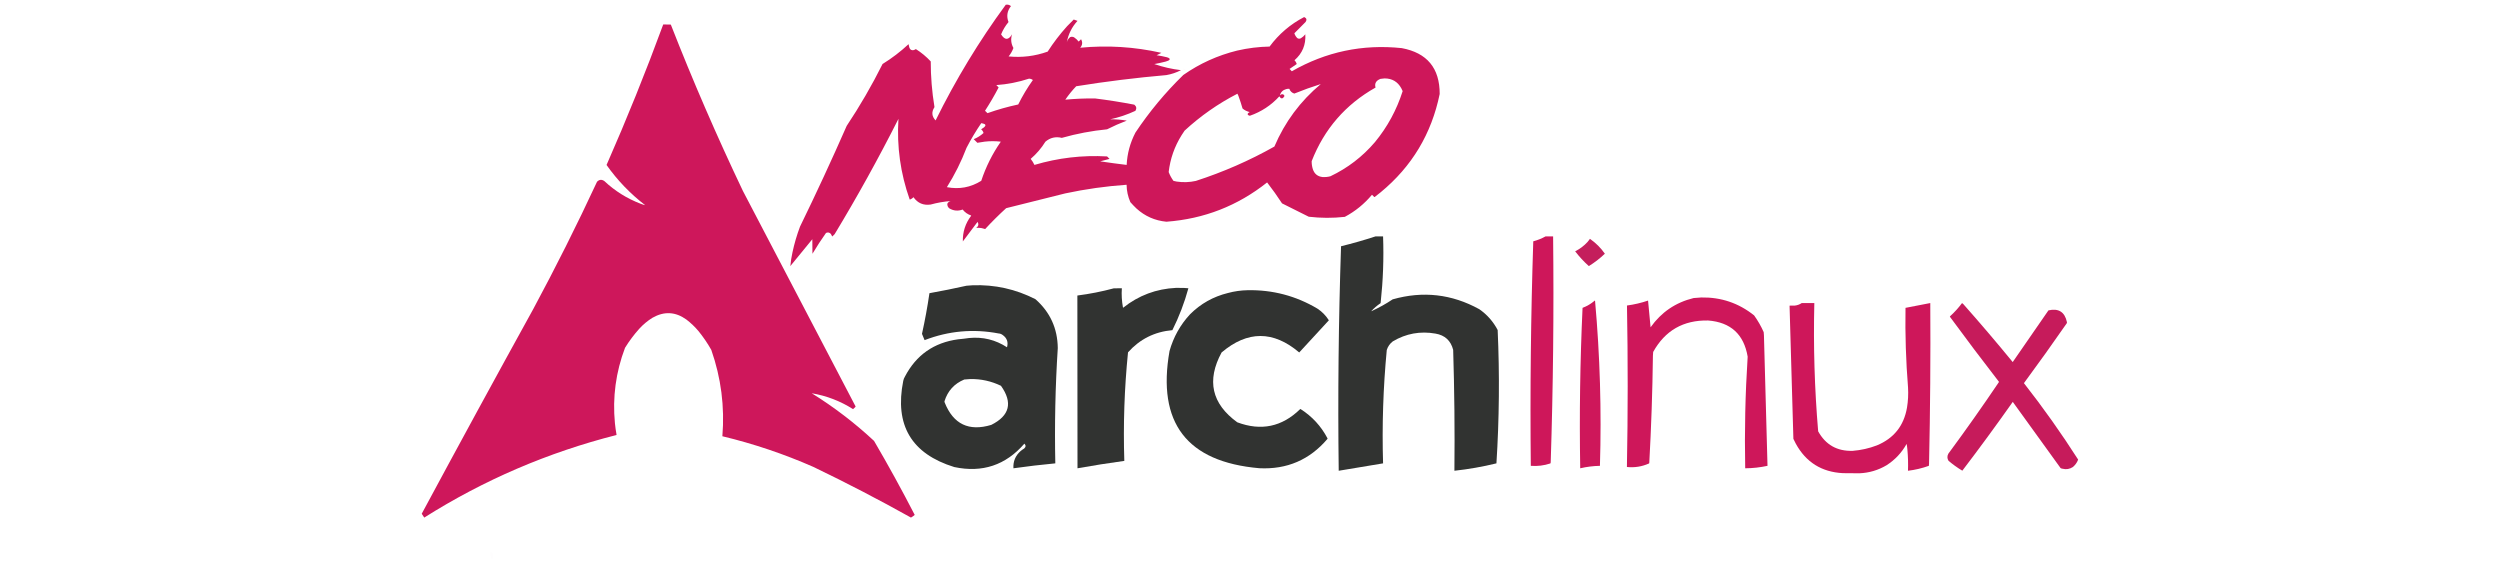
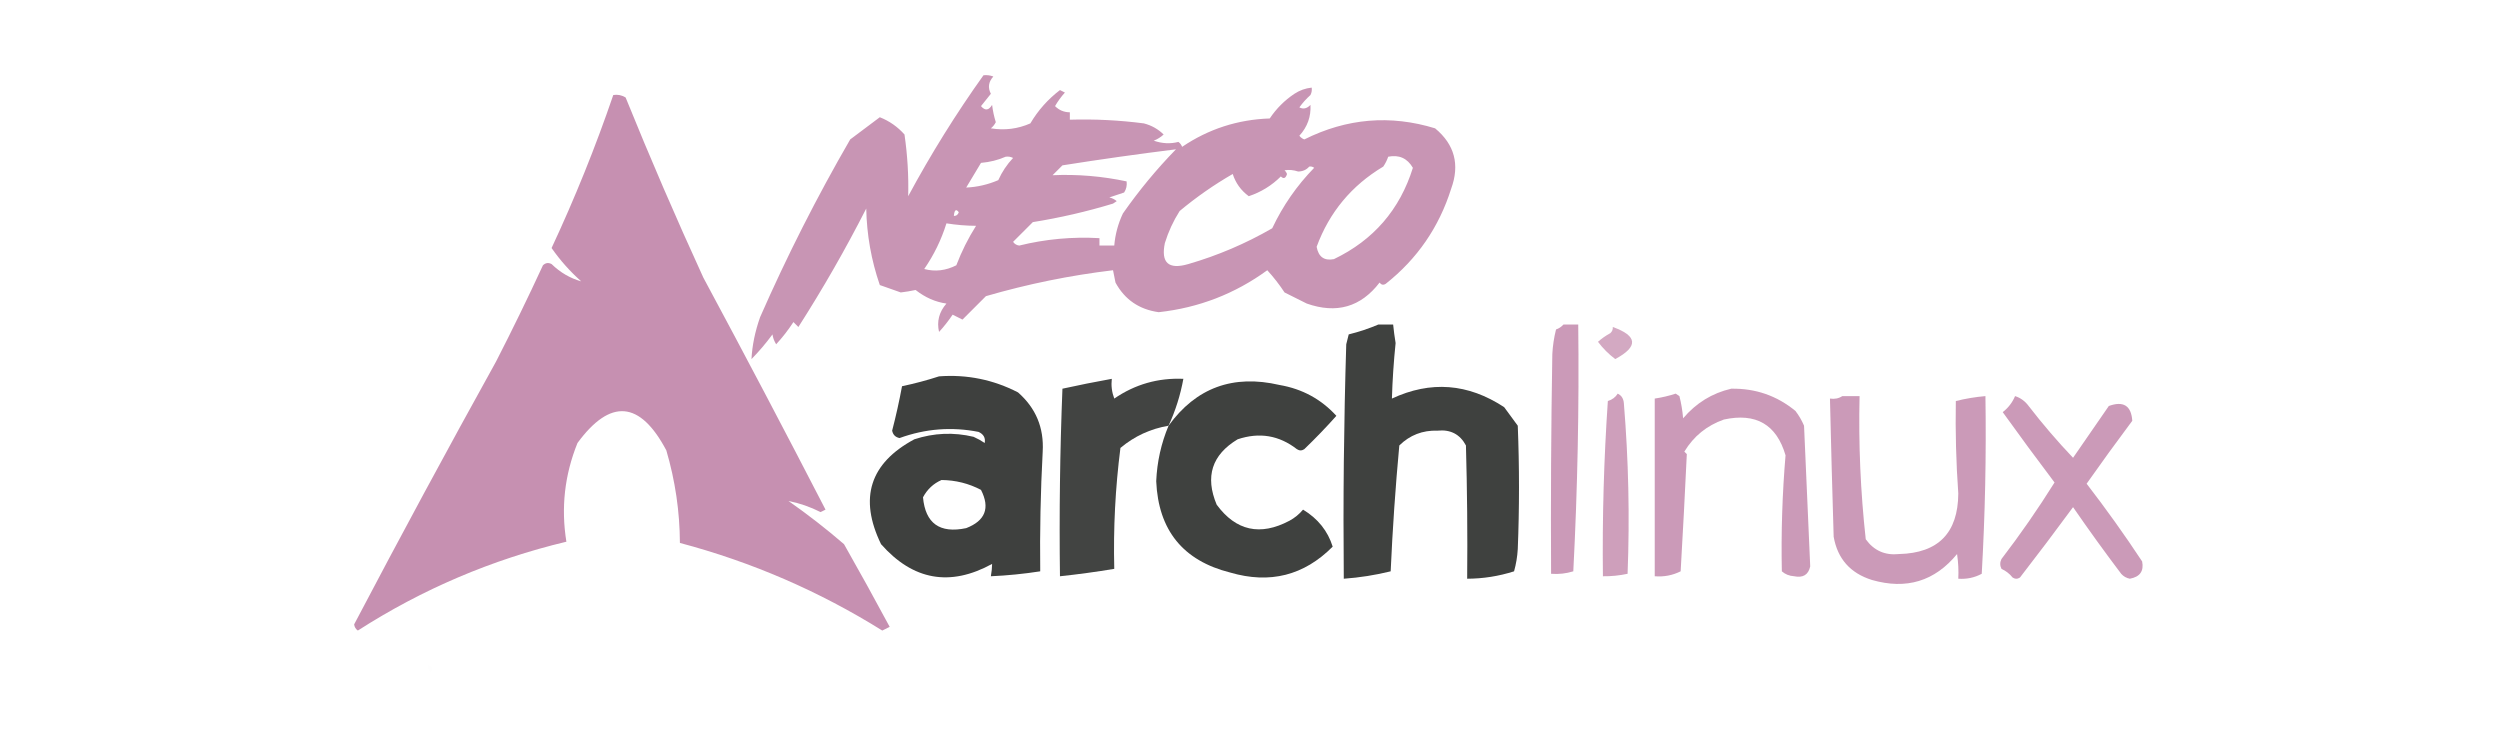
- <svg xmlns="http://www.w3.org/2000/svg" version="1.1" width="19275px" height="4350px" style="shape-rendering:geometricPrecision; text-rendering:geometricPrecision; image-rendering:optimizeQuality; fill-rule:evenodd; clip-rule:evenodd">
+ <svg xmlns="http://www.w3.org/2000/svg" version="1.1" width="1013px" height="304px" style="shape-rendering:geometricPrecision; text-rendering:geometricPrecision; image-rendering:optimizeQuality; fill-rule:evenodd; clip-rule:evenodd">
  <g>
-     <path style="opacity:1" fill="#ce175a" d="M 7754.5,36.5 C 7769.61,33.776 7782.94,37.276 7794.5,47C 7764.98,84.461 7758.64,125.461 7775.5,170C 7751.65,198.572 7732.65,230.239 7718.5,265C 7747.13,311.081 7775.3,310.914 7803,264.5C 7791.49,301.11 7794.99,336.277 7813.5,370C 7804.76,393.815 7792.43,415.482 7776.5,435C 7879.51,445.249 7979.84,432.916 8077.5,398C 8121.97,328.849 8171.8,263.682 8227,202.5C 8243.65,184.681 8260.82,167.348 8278.5,150.5C 8288.31,153.715 8297.98,157.215 8307.5,161C 8264.2,208.102 8236.7,263.269 8225,326.5C 8229.25,309.787 8238.08,296.287 8251.5,286C 8261.8,282.212 8271.8,282.879 8281.5,288C 8294.93,296.925 8306.59,307.759 8316.5,320.5C 8322.82,314.682 8328.99,308.682 8335,302.5C 8348.04,325.836 8345.87,347.669 8328.5,368C 8538.57,347.749 8746.57,360.749 8952.5,407C 8952.83,407.333 8953.17,407.667 8953.5,408C 8941.5,414 8929.5,420 8917.5,426C 8944.31,429.628 8970.81,434.795 8997,441.5C 9005.05,443.286 9012.05,446.952 9018,452.5C 9018.67,454.833 9018.67,457.167 9018,459.5C 9014.79,463.187 9010.96,466.021 9006.5,468C 8999.91,470.531 8993.24,472.864 8986.5,475C 8957.65,482.369 8928.65,488.702 8899.5,494C 8966.53,516.939 9035.2,532.606 9105.5,541C 9069.81,559.454 9032.14,572.12 8992.5,579C 8759.78,599.215 8528.11,627.882 8297.5,665C 8266.32,697.605 8238.32,732.105 8213.5,768.5C 8289.64,761.341 8365.98,758.174 8442.5,759C 8544.05,771.647 8645.05,787.647 8745.5,807C 8762.14,820.348 8764.98,836.181 8754,854.5C 8691.65,883.504 8626.82,905.338 8559.5,920C 8602.49,919.36 8645.15,922.693 8687.5,930C 8635.69,949.568 8585.02,971.902 8535.5,997C 8417.19,1008.6 8300.85,1030.6 8186.5,1063C 8139.22,1051.32 8097.06,1061.15 8060,1092.5C 8029.16,1142.36 7991.33,1186.53 7946.5,1225C 7958.07,1239.31 7967.74,1254.81 7975.5,1271.5C 8158.35,1217.14 8345.02,1195.31 8535.5,1206C 8541.83,1212.33 8548.17,1218.67 8554.5,1225C 8530.36,1231.03 8506.36,1237.37 8482.5,1244C 8550.38,1254.15 8618.38,1263.32 8686.5,1271.5C 8690.98,1183.58 8713.48,1100.58 8754,1022.5C 8861.02,861.733 8984.18,713.567 9123.5,578C 9249.77,489.718 9388.1,427.051 9538.5,390C 9620.74,370.97 9704.08,360.636 9788.5,359C 9859.98,262.497 9948.81,186.664 10055,131.5C 10073.9,139.799 10077.5,152.466 10066,169.5C 10037,198.347 10008.2,227.347 9979.5,256.5C 9983.99,270.99 9991.66,283.49 10002.5,294C 10011.3,299.523 10020.3,299.856 10029.5,295C 10042.8,287.006 10054.3,276.84 10064,264.5C 10069,344.994 10041.2,411.661 9980.5,464.5C 9988.94,472.725 9994.77,482.391 9998,493.5C 9979.34,506.004 9960.84,518.671 9942.5,531.5C 9948.15,537.652 9953.99,543.652 9960,549.5C 10223.1,398.819 10505.6,339.319 10807.5,371C 11002.9,407.473 11100.4,525.307 11100,724.5C 11037.2,1031.4 10885.7,1283.9 10645.5,1482C 10629.8,1494.33 10614.2,1506.67 10598.5,1519C 10597.5,1519.67 10596.5,1519.67 10595.5,1519C 10589.7,1513.17 10583.8,1507.33 10578,1501.5C 10519.1,1572.1 10449.3,1628.94 10368.5,1672C 10275.8,1682.21 10183.1,1681.88 10090.5,1671C 10021.8,1636.67 9953.17,1602.33 9884.5,1568C 9848.3,1512.64 9809.97,1458.8 9769.5,1406.5C 9542.65,1586.78 9283.82,1687.78 8993,1709.5C 8904.15,1700.98 8826.98,1666.81 8761.5,1607C 8745.27,1591.44 8729.77,1575.27 8715,1558.5C 8696.27,1515.83 8686.6,1471.17 8686,1424.5C 8526.99,1435.55 8369.49,1457.72 8213.5,1491C 8061.5,1529 7909.5,1567 7757.5,1605C 7701.2,1656.3 7647.2,1709.97 7595.5,1766C 7585.4,1762.89 7575.07,1760.22 7564.5,1758C 7551.84,1756.39 7539.18,1756.06 7526.5,1757C 7544.13,1744.66 7547.63,1729.16 7537,1710.5C 7499.36,1760.97 7461.53,1811.31 7423.5,1861.5C 7421.75,1788.27 7442.91,1722.6 7487,1664.5C 7487.48,1663.55 7487.65,1662.55 7487.5,1661.5C 7461.03,1652.69 7439.2,1637.36 7422,1615.5C 7386.1,1628.97 7351.6,1625.8 7318.5,1606C 7307.69,1596.55 7302.85,1584.71 7304,1570.5C 7309.43,1560.01 7317.93,1553.18 7329.5,1550C 7277.34,1554.03 7226.01,1563.03 7175.5,1577C 7119.54,1585.09 7075.38,1566.26 7043,1520.5C 7035.8,1528.19 7027.3,1534.02 7017.5,1538C 7016.06,1538.78 7014.72,1538.61 7013.5,1537.5C 6942.42,1336.44 6913.59,1129.44 6927,916.5C 6773.91,1219.75 6609.91,1516.09 6435,1805.5C 6428.99,1811.68 6422.82,1817.68 6416.5,1823.5C 6413.3,1816.77 6409.8,1810.11 6406,1803.5C 6395.41,1791.9 6382.91,1789.4 6368.5,1796C 6331.55,1848.05 6296.72,1901.55 6264,1956.5C 6263.67,1919.17 6263.33,1881.83 6263,1844.5C 6206.69,1913.65 6150.19,1982.65 6093.5,2051.5C 6096.71,2015.92 6102.21,1980.59 6110,1945.5C 6124.37,1878.03 6143.7,1812.03 6168,1747.5C 6293.2,1490.78 6413.2,1231.78 6528,970.5C 6629.76,817.72 6721.93,658.72 6804.5,493.5C 6876.31,449.211 6943.14,398.211 7005,340.5C 7006.37,349.313 7008.37,357.979 7011,366.5C 7016.91,383.871 7028.74,390.371 7046.5,386C 7051.78,384.027 7056.78,381.527 7061.5,378.5C 7103.6,405.076 7141.77,436.742 7176,473.5C 7176.01,590.942 7185.51,707.609 7204.5,823.5C 7204.33,824.833 7204.17,826.167 7204,827.5C 7180.7,863.712 7183.87,897.379 7213.5,928.5C 7368.23,614.139 7548.56,316.805 7754.5,36.5 Z M 10675.5,604.5 C 10733.4,604.832 10776.2,630.165 10804,680.5C 10807.8,687.712 10811.3,695.045 10814.5,702.5C 10768.2,847.835 10697,978.835 10601,1095.5C 10505.1,1207.85 10390.6,1295.68 10257.5,1359C 10237.5,1364.3 10217.2,1366.3 10196.5,1365C 10158.8,1360.59 10134,1340.43 10122,1304.5C 10115.6,1284.32 10112.6,1263.65 10113,1242.5C 10209.9,994.65 10374,805.483 10605.5,675C 10597.7,648.167 10606.1,627.833 10630.5,614C 10634.7,611.806 10639.1,609.806 10643.5,608C 10654.3,606.423 10664.9,605.256 10675.5,604.5 Z M 7933.5,606.5 C 7944.67,606.724 7954.67,610.224 7963.5,617C 7920.93,676.602 7883.26,739.436 7850.5,805.5C 7770.05,822.696 7691.05,845.029 7613.5,872.5C 7607.01,866.515 7600.68,860.348 7594.5,854C 7632.28,795.805 7667.28,735.805 7699.5,674C 7693.5,668 7687.5,662 7681.5,656C 7767.66,649.934 7851.66,633.434 7933.5,606.5 Z M 9867.5,735.5 C 9874.68,710.159 9891.01,693.992 9916.5,687C 9924.46,684.874 9932.46,684.041 9940.5,684.5C 9947.32,703.151 9960.15,715.484 9979,721.5C 10046.2,694.206 10114.4,669.706 10183.5,648C 10025.5,779.872 9906.21,940.538 9825.5,1130C 9632.44,1238.53 9430.44,1326.86 9219.5,1395C 9170.81,1405.65 9121.81,1407.32 9072.5,1400C 9064,1398.81 9055.67,1396.97 9047.5,1394.5C 9032.04,1373.58 9019.71,1350.92 9010.5,1326.5C 9022.32,1224.21 9055.48,1129.54 9110,1042.5C 9117.67,1030.83 9125.33,1019.17 9133,1007.5C 9255.81,894.154 9391.64,799.154 9540.5,722.5C 9543.46,727.512 9545.96,732.846 9548,738.5C 9559.87,770.772 9570.53,803.438 9580,836.5C 9596.1,850.298 9614.6,859.464 9635.5,864C 9630.11,866.726 9625.27,870.226 9621,874.5C 9618.9,878.451 9619.07,882.284 9621.5,886C 9626.02,889.262 9631.02,891.429 9636.5,892.5C 9724.87,861.668 9800.54,811.835 9863.5,743C 9866.51,745.39 9869.01,748.557 9871,752.5C 9877.4,759.491 9884.57,760.324 9892.5,755C 9896.74,750.592 9900.41,745.759 9903.5,740.5C 9899.67,729.257 9892,724.757 9880.5,727C 9875.8,729.346 9871.46,732.18 9867.5,735.5 Z M 7565.5,949.5 C 7575.28,950.779 7584.61,953.612 7593.5,958C 7597.13,961.05 7598.3,964.883 7597,969.5C 7594.25,974.252 7590.75,978.419 7586.5,982C 7579.44,987.391 7572.11,992.391 7564.5,997C 7573.86,1004.59 7580.03,1014.09 7583,1025.5C 7560.72,1045.73 7535.55,1061.57 7507.5,1073C 7516.83,1082.33 7526.17,1091.67 7535.5,1101C 7554.39,1097.69 7573.39,1094.69 7592.5,1092C 7633.16,1087.39 7673.83,1087.39 7714.5,1092C 7714.96,1092.41 7715.29,1092.91 7715.5,1093.5C 7651.13,1186.08 7601.13,1286.25 7565.5,1394C 7483.78,1445.12 7395.45,1461.46 7300.5,1443C 7360.89,1347.05 7411.39,1245.88 7452,1139.5C 7486.08,1073.63 7523.91,1010.3 7565.5,949.5 Z" />
+     <path style="opacity:0.924" fill="#c48cae" d="M 398.5,30.5 C 399.873,30.343 401.207,30.51 402.5,31C 400.536,33.167 400.202,35.501 401.5,38C 400.167,39.667 398.833,41.333 397.5,43C 399.137,44.951 400.637,44.784 402,42.5C 402.287,44.891 402.787,47.224 403.5,49.5C 403.023,50.478 402.357,51.311 401.5,52C 407.042,52.913 412.375,52.246 417.5,50C 420.629,44.705 424.629,40.205 429.5,36.5C 430.167,36.833 430.833,37.167 431.5,37.5C 429.973,39.193 428.64,41.027 427.5,43C 429.158,44.663 431.158,45.496 433.5,45.5C 433.5,46.5 433.5,47.5 433.5,48.5C 443.545,48.205 453.545,48.705 463.5,50C 466.623,50.809 469.289,52.309 471.5,54.5C 470.335,55.584 469.002,56.417 467.5,57C 470.856,58.186 474.189,58.353 477.5,57.5C 478.192,58.025 478.692,58.692 479,59.5C 489.698,52.268 501.531,48.434 514.5,48C 517.167,44 520.5,40.667 524.5,38C 526.65,36.589 528.984,35.755 531.5,35.5C 531.649,36.552 531.483,37.552 531,38.5C 529.315,40.017 527.815,41.684 526.5,43.5C 528.061,44.347 529.561,44.014 531,42.5C 531.265,47.256 529.765,51.423 526.5,55C 527.025,55.692 527.692,56.192 528.5,56.5C 545.661,47.928 563.328,46.428 581.5,52C 589.416,58.557 591.583,66.724 588,76.5C 583.094,92.067 574.26,104.9 561.5,115C 560.551,115.617 559.718,115.451 559,114.5C 551.392,124.418 541.558,127.251 529.5,123C 526.5,121.5 523.5,120 520.5,118.5C 518.408,115.319 516.075,112.319 513.5,109.5C 500.381,119.055 485.715,124.722 469.5,126.5C 461.581,125.395 455.747,121.395 452,114.5C 451.667,112.833 451.333,111.167 451,109.5C 433.598,111.581 416.431,115.081 399.5,120C 396.333,123.167 393.167,126.333 390,129.5C 388.667,128.833 387.333,128.167 386,127.5C 384.327,130.001 382.493,132.334 380.5,134.5C 379.526,130.23 380.526,126.397 383.5,123C 379.056,122.386 374.889,120.553 371,117.5C 369.016,117.926 367.016,118.26 365,118.5C 361.904,117.4 359.071,116.4 356.5,115.5C 353.043,105.471 351.21,95.138 351,84.5C 342.577,101.024 333.41,117.024 323.5,132.5C 322.833,131.833 322.167,131.167 321.5,130.5C 319.397,133.72 317.064,136.72 314.5,139.5C 313.719,138.271 313.219,136.938 313,135.5C 310.394,139.059 307.56,142.393 304.5,145.5C 304.786,139.967 305.953,134.3 308,128.5C 318.873,103.752 331.04,79.752 344.5,56.5C 348.5,53.5 352.5,50.5 356.5,47.5C 360.361,49.02 363.695,51.353 366.5,54.5C 367.711,62.873 368.211,71.206 368,79.5C 377.176,62.467 387.343,46.134 398.5,30.5 Z M 476.5,60.5 C 468.626,68.583 461.459,77.249 455,86.5C 453.051,90.629 451.884,94.963 451.5,99.5C 449.5,99.5 447.5,99.5 445.5,99.5C 445.5,98.5 445.5,97.5 445.5,96.5C 434.499,95.872 423.665,96.872 413,99.5C 411.941,99.37 411.108,98.87 410.5,98C 413.167,95.333 415.833,92.667 418.5,90C 429.528,88.236 440.361,85.736 451,82.5C 451.5,82.167 452,81.833 452.5,81.5C 451.624,80.749 450.624,80.249 449.5,80C 451.5,79.333 453.5,78.667 455.5,78C 456.38,76.644 456.714,75.144 456.5,73.5C 446.552,71.385 436.552,70.552 426.5,71C 427.833,69.667 429.167,68.333 430.5,67C 445.814,64.577 461.147,62.41 476.5,60.5 Z M 407.5,63.5 C 408.552,63.35 409.552,63.517 410.5,64C 408.004,66.656 406.004,69.656 404.5,73C 400.291,74.803 395.958,75.803 391.5,76C 393.5,72.667 395.5,69.333 397.5,66C 401.09,65.689 404.423,64.856 407.5,63.5 Z M 562.5,63.5 C 566.91,62.623 570.243,64.123 572.5,68C 567.199,84.968 556.533,97.301 540.5,105C 536.579,105.765 534.245,104.098 533.5,100C 538.65,86.013 547.65,75.18 560.5,67.5C 561.362,66.234 562.029,64.901 562.5,63.5 Z M 530.5,67.5 C 531.239,67.369 531.906,67.536 532.5,68C 525.477,75.207 519.811,83.374 515.5,92.5C 504.746,98.711 493.412,103.544 481.5,107C 473.512,109.341 470.345,106.508 472,98.5C 473.427,93.878 475.427,89.545 478,85.5C 484.73,79.884 491.897,74.884 499.5,70.5C 500.695,74.196 502.862,77.196 506,79.5C 510.953,77.856 515.286,75.189 519,71.5C 520.131,72.604 520.965,72.27 521.5,70.5C 521.291,69.914 520.957,69.414 520.5,69C 522.326,68.708 524.159,68.875 526,69.5C 527.876,69.475 529.376,68.809 530.5,67.5 Z M 386.5,87.5 C 386.73,85.017 387.397,84.517 388.5,86C 388.164,87.03 387.497,87.53 386.5,87.5 Z M 383.5,90.5 C 387.519,91.147 391.519,91.48 395.5,91.5C 392.302,96.563 389.635,101.897 387.5,107.5C 383.194,109.675 378.861,110.175 374.5,109C 378.44,103.286 381.44,97.12 383.5,90.5 Z" />
  </g>
  <g>
-     <path style="opacity:0.998" fill="#ce175b" d="M 5113.5,188.5 C 5133.08,188.174 5152.58,188.507 5172,189.5C 5341.96,623.68 5527.29,1051.35 5728,1472.5C 6017.33,2025.83 6306.67,2579.17 6596,3132.5C 6596.67,3133.83 6596.67,3135.17 6596,3136.5C 6590,3142.84 6583.66,3148.84 6577,3154.5C 6479.22,3092.23 6373.05,3051.4 6258.5,3032C 6430.34,3138.78 6590.5,3261.28 6739,3399.5C 6848.46,3586.55 6952.96,3776.72 7052.5,3970C 7043.58,3977.73 7033.92,3984.56 7023.5,3990.5C 6777.3,3852.89 6526.63,3722.72 6271.5,3600C 6044.69,3500.34 5810.69,3421.51 5569.5,3363.5C 5588.08,3135.45 5559.58,2913.45 5484,2697.5C 5455.24,2646.76 5422.58,2598.76 5386,2553.5C 5358.08,2520.24 5326.91,2490.41 5292.5,2464C 5208.21,2403.1 5120.88,2398.43 5030.5,2450C 4992.54,2473.6 4958.37,2502.1 4928,2535.5C 4887.28,2580.95 4850.95,2629.62 4819,2681.5C 4747.87,2869.1 4721.87,3062.77 4741,3262.5C 4744,3292.33 4748.17,3322 4753.5,3351.5C 4753.39,3352.44 4753.06,3353.28 4752.5,3354C 4224.19,3488.3 3730.36,3700.46 3271,3990.5C 3263.87,3981.08 3257.37,3971.25 3251.5,3961C 3535.32,3433.5 3821.82,2907.67 4111,2383.5C 4284.49,2061.19 4448.49,1733.86 4603,1401.5C 4620.23,1383.69 4639.06,1381.86 4659.5,1396C 4741.05,1472.48 4834.38,1530.81 4939.5,1571C 4951,1575.5 4962.67,1579.17 4974.5,1582C 4859.4,1493.57 4760.06,1390.23 4676.5,1272C 4833.38,915.392 4979.05,554.225 5113.5,188.5 Z" />
+     <path style="opacity:0.964" fill="#c48cae" d="M 248.5,38.5 C 250.288,38.215 251.955,38.548 253.5,39.5C 263.449,64.066 273.949,88.4 285,112.5C 301.755,143.675 318.255,175.009 334.5,206.5C 333.833,206.833 333.167,207.167 332.5,207.5C 328.274,205.372 323.941,203.872 319.5,203C 327.286,208.451 334.786,214.285 342,220.5C 348.294,231.586 354.46,242.753 360.5,254C 359.5,254.5 358.5,255 357.5,255.5C 331.946,239.556 304.612,227.723 275.5,220C 275.435,207.283 273.602,194.783 270,182.5C 259.327,162.364 247.327,161.364 234,179.5C 228.776,192.402 227.276,205.735 229.5,219.5C 199.267,226.741 171.1,238.741 145,255.5C 144.13,254.892 143.63,254.059 143.5,253C 162.278,217.277 181.445,181.777 201,146.5C 207.606,133.623 213.939,120.623 220,107.5C 221.049,106.483 222.216,106.316 223.5,107C 227.029,110.421 231.029,112.755 235.5,114C 230.943,109.946 226.943,105.446 223.5,100.5C 232.953,80.264 241.286,59.598 248.5,38.5 Z" />
  </g>
  <g>
-     <path style="opacity:0.175" fill="#cf175b" d="M 9123.5,530.5 C 9130.3,533.732 9136.96,537.232 9143.5,541C 9137.04,538.778 9130.71,535.945 9124.5,532.5C 9123.7,532.043 9123.37,531.376 9123.5,530.5 Z" />
+     <path style="opacity:0.931" fill="#313331" d="M 558.5,131.5 C 560.5,131.5 562.5,131.5 564.5,131.5C 564.749,134.002 565.083,136.502 565.5,139C 564.723,146.559 564.223,154.059 564,161.5C 579.695,154.182 594.862,155.349 609.5,165C 611.333,167.5 613.167,170 615,172.5C 615.667,189.167 615.667,205.833 615,222.5C 614.821,225.553 614.321,228.553 613.5,231.5C 607.326,233.473 600.993,234.473 594.5,234.5C 594.667,216.497 594.5,198.497 594,180.5C 591.581,175.961 587.748,173.961 582.5,174.5C 576.439,174.302 571.272,176.302 567,180.5C 565.427,197.467 564.26,214.467 563.5,231.5C 557.257,233.04 550.924,234.04 544.5,234.5C 544.196,202.819 544.529,171.152 545.5,139.5C 545.833,138.167 546.167,136.833 546.5,135.5C 550.71,134.456 554.71,133.123 558.5,131.5 Z" />
  </g>
  <g>
-     <path style="opacity:0.997" fill="#313331" d="M 10605.5,1822.5 C 10624.8,1822.5 10644.2,1822.5 10663.5,1822.5C 10669.7,1992.95 10663.5,2162.95 10645,2332.5C 10644.7,2334.43 10644.2,2336.27 10643.5,2338C 10617.1,2355.73 10593.1,2376.4 10571.5,2400C 10629.5,2373.99 10684.9,2343.33 10737.5,2308C 10970.7,2241.76 11193.3,2267.09 11405.5,2384C 11465.9,2426.01 11513,2479.51 11547,2544.5C 11562.4,2887.35 11559.2,3230.02 11537.5,3572.5C 11430.8,3598.62 11322.8,3617.62 11213.5,3629.5C 11216.7,3318.77 11213.5,3008.1 11204,2697.5C 11185.7,2626.2 11140.2,2584.37 11067.5,2572C 10950.3,2551.37 10840.6,2571.37 10738.5,2632C 10716,2649.25 10700.5,2671.41 10692,2698.5C 10664.3,2989.24 10654.8,3280.57 10663.5,3572.5C 10549.4,3591.07 10435.4,3610.07 10321.5,3629.5C 10314.1,3052.37 10320.1,2475.37 10339.5,1898.5C 10429.2,1876.57 10517.9,1851.23 10605.5,1822.5 Z" />
+     <path style="opacity:0.878" fill="#c48cae" d="M 633.5,131.5 C 635.5,131.5 637.5,131.5 639.5,131.5C 639.894,164.859 639.227,198.192 637.5,231.5C 634.579,232.407 631.579,232.74 628.5,232.5C 628.333,202.831 628.5,173.165 629,143.5C 629.176,140.118 629.676,136.785 630.5,133.5C 631.739,133.058 632.739,132.391 633.5,131.5 Z" />
  </g>
  <g>
-     <path style="opacity:1" fill="#ce175a" d="M 11916.5,1822.5 C 11935.8,1822.5 11955.2,1822.5 11974.5,1822.5C 11980.9,2402.63 11974.8,2982.63 11956,3562.5C 11956,3566.33 11955.2,3569.83 11953.5,3573C 11904.4,3589.42 11854.1,3595.59 11802.5,3591.5C 11796.4,3014.36 11802.7,2437.36 11821.5,1860.5C 11854.8,1851.74 11886.5,1839.07 11916.5,1822.5 Z" />
+     <path style="opacity:0.749" fill="#c48cae" d="M 653.5,132.5 C 663.592,136.105 663.926,140.439 654.5,145.5C 651.833,143.5 649.5,141.167 647.5,138.5C 649.028,137.139 650.695,135.972 652.5,135C 653.252,134.329 653.586,133.496 653.5,132.5 Z" />
  </g>
  <g>
-     <path style="opacity:0.987" fill="#c31b5a" d="M 12258.5,1841.5 C 12303.6,1872.8 12342,1910.97 12373.5,1956C 12335.8,1992.29 12294.6,2024.12 12250,2051.5C 12211.1,2016.77 12175.9,1978.77 12144.5,1937.5C 12180.7,1919.46 12212.6,1895.46 12240,1865.5C 12246.8,1857.91 12252.9,1849.91 12258.5,1841.5 Z" />
+     <path style="opacity:0.935" fill="#313331" d="M 380.5,152.5 C 391.798,151.66 402.465,153.826 412.5,159C 419.726,165.336 423.059,173.336 422.5,183C 421.642,199.155 421.309,215.322 421.5,231.5C 414.878,232.532 408.212,233.199 401.5,233.5C 401.815,231.774 401.981,230.107 402,228.5C 384.957,237.826 369.957,235.16 357,220.5C 347.952,201.85 352.452,187.683 370.5,178C 378.436,175.405 386.436,175.071 394.5,177C 396.081,177.707 397.581,178.54 399,179.5C 399.379,177.43 398.545,175.93 396.5,175C 385.622,172.862 374.955,173.696 364.5,177.5C 362.833,177.167 361.833,176.167 361.5,174.5C 363.048,168.546 364.381,162.546 365.5,156.5C 370.686,155.404 375.686,154.07 380.5,152.5 Z M 381.5,194.5 C 387.207,194.558 392.541,195.891 397.5,198.5C 401.249,205.842 399.249,211.008 391.5,214C 380.786,216.253 374.953,212.087 374,201.5C 375.742,198.254 378.242,195.921 381.5,194.5 Z" />
  </g>
  <g>
-     <path style="opacity:0.997" fill="#313331" d="M 7498.5,2199.5 C 7669.62,2193.2 7831.28,2229.03 7983.5,2307C 8096.48,2406.67 8153.82,2532.34 8155.5,2684C 8136.45,2979.91 8130.12,3276.08 8136.5,3572.5C 8028.53,3582.68 7920.86,3595.35 7813.5,3610.5C 7810.37,3557.57 7828.71,3513.4 7868.5,3478C 7877.28,3470.56 7886.61,3463.89 7896.5,3458C 7910,3445.9 7910.5,3433.4 7898,3420.5C 7754.05,3586.6 7573.88,3646.76 7357.5,3601C 7027.13,3498.91 6895.97,3277.41 6964,2936.5C 6966.37,2924.76 6970.7,2913.76 6977,2903.5C 7063.81,2737.11 7200.64,2641.27 7387.5,2616C 7415.93,2613.47 7444.26,2610.14 7472.5,2606C 7578.19,2595.88 7675.36,2619.72 7764,2677.5C 7775.12,2637.54 7763.62,2605.7 7729.5,2582C 7720.64,2575.38 7710.64,2571.71 7699.5,2571C 7504.22,2533.75 7313.89,2550.91 7128.5,2622.5C 7121.69,2606.38 7115.02,2590.22 7108.5,2574C 7131.49,2470.24 7150.65,2365.74 7166,2260.5C 7261.54,2243.39 7356.71,2224.22 7451.5,2203C 7467.32,2201.8 7482.99,2200.64 7498.5,2199.5 Z M 7480.5,2922.5 C 7563.72,2921.06 7642.72,2938.39 7717.5,2974.5C 7809.87,3104.52 7784.87,3205.02 7642.5,3276C 7470.05,3327.85 7350.55,3270.68 7284,3104.5C 7282.27,3100.98 7281.6,3097.32 7282,3093.5C 7306.71,3013.8 7357.54,2957.96 7434.5,2926C 7449.97,2924.5 7465.3,2923.33 7480.5,2922.5 Z" />
+     <path style="opacity:0.915" fill="#313331" d="M 473.5,172.5 C 466.191,173.737 459.691,176.737 454,181.5C 451.925,197.75 451.091,214.084 451.5,230.5C 444.2,231.717 436.866,232.717 429.5,233.5C 429.167,208.158 429.5,182.825 430.5,157.5C 437.142,156.038 443.809,154.705 450.5,153.5C 450.187,156.247 450.52,158.914 451.5,161.5C 459.911,155.729 469.245,153.063 479.5,153.5C 478.302,160.093 476.302,166.427 473.5,172.5 Z" />
  </g>
  <g>
-     <path style="opacity:0.998" fill="#313331" d="M 9067.5,2219.5 C 9087.84,2219.33 9108.17,2219.5 9128.5,2220C 9139.88,2220.3 9151.21,2221.14 9162.5,2222.5C 9131.94,2334.28 9090.77,2441.94 9039,2545.5C 8902.08,2557.63 8788.08,2614.63 8697,2716.5C 8668.99,2994.87 8659.49,3273.87 8668.5,3553.5C 8547.77,3570.01 8427.44,3589.01 8307.5,3610.5C 8306.5,3166.5 8306.17,2722.5 8306.5,2278.5C 8401.41,2266.35 8495.08,2247.85 8587.5,2223C 8608.16,2222.5 8628.83,2222.33 8649.5,2222.5C 8646.11,2272.09 8648.95,2321.42 8658,2370.5C 8658.31,2371.31 8658.81,2371.97 8659.5,2372.5C 8778.72,2277.75 8914.72,2226.75 9067.5,2219.5 Z" />
+     <path style="opacity:0.933" fill="#313331" d="M 473.5,172.5 C 484.645,157.111 499.645,151.611 518.5,156C 527.665,157.579 535.331,161.746 541.5,168.5C 537.349,173.152 533.015,177.652 528.5,182C 527.5,182.667 526.5,182.667 525.5,182C 518.287,176.394 510.287,175.06 501.5,178C 491.048,184.287 488.215,193.121 493,204.5C 500.813,215.112 510.647,217.278 522.5,211C 524.609,209.859 526.442,208.359 528,206.5C 534.028,210.162 538.028,215.162 540,221.5C 528.394,233.194 514.561,236.694 498.5,232C 479.371,227.193 469.371,214.86 468.5,195C 468.83,187.181 470.497,179.681 473.5,172.5 Z" />
  </g>
  <g>
-     <path style="opacity:0.997" fill="#313331" d="M 9619.5,2237.5 C 9812.1,2233.9 9991.1,2281.06 10156.5,2379C 10192.7,2402.73 10222.4,2432.9 10245.5,2469.5C 10169.1,2552.02 10093,2634.68 10017,2717.5C 9817.6,2548.19 9618.1,2548.19 9418.5,2717.5C 9301.57,2933.11 9341.91,3112.61 9539.5,3256C 9722.71,3324.76 9884.04,3291.1 10023.5,3155C 10024.6,3154.36 10025.8,3153.86 10027,3153.5C 10116.4,3210.45 10185.8,3285.79 10235,3379.5C 10235.7,3380.83 10235.7,3382.17 10235,3383.5C 10097.8,3545.13 9922.64,3620.63 9709.5,3610C 9150.32,3561.31 8919.49,3260.14 9017,2706.5C 9047.2,2599.06 9099.86,2504.73 9175,2423.5C 9256.76,2341.68 9354.26,2286.84 9467.5,2259C 9517.46,2245.61 9568.12,2238.45 9619.5,2237.5 Z" />
+     <path style="opacity:0.874" fill="#c48cae" d="M 701.5,157.5 C 711.329,157.331 719.996,160.331 727.5,166.5C 728.919,168.336 730.086,170.336 731,172.5C 731.862,191.507 732.695,210.507 733.5,229.5C 732.76,232.899 730.594,234.232 727,233.5C 725.019,233.371 723.353,232.704 722,231.5C 721.682,215.785 722.182,200.118 723.5,184.5C 719.855,172 711.521,167.167 698.5,170C 691.577,172.451 686.243,176.784 682.5,183C 682.833,183.333 683.167,183.667 683.5,184C 682.755,199.778 681.922,215.611 681,231.5C 677.715,233.137 674.215,233.804 670.5,233.5C 670.5,209.5 670.5,185.5 670.5,161.5C 673.376,161.073 676.209,160.406 679,159.5C 679.5,159.833 680,160.167 680.5,160.5C 681.244,163.443 681.744,166.443 682,169.5C 687.253,163.298 693.753,159.298 701.5,157.5 Z" />
  </g>
  <g>
-     <path style="opacity:1" fill="#ce175a" d="M 13116.5,2293.5 C 13269.4,2290.63 13405.2,2336.63 13524,2431.5C 13553,2471.79 13577.7,2514.79 13598,2560.5C 13599.2,2568.76 13599.9,2577.09 13600,2585.5C 13609,2920.84 13618.1,3256.17 13627.5,3591.5C 13570.8,3603.83 13513.5,3610.17 13455.5,3610.5C 13449.8,3323.4 13456.1,3036.57 13474.5,2750C 13445.5,2577.65 13343.8,2484.65 13169.5,2471C 12978.9,2467.34 12837.7,2548.17 12746,2713.5C 12744.7,2723.07 12744.1,2732.73 12744,2742.5C 12740.6,3018.03 12731.2,3293.37 12716,3568.5C 12715.7,3570.1 12715.2,3571.6 12714.5,3573C 12660,3597.48 12603,3606.65 12543.5,3600.5C 12551.3,3185.5 12551.5,2770.5 12544,2355.5C 12599.4,2348.12 12653.6,2335.45 12706.5,2317.5C 12712.3,2386.33 12718.8,2455 12726,2523.5C 12808.2,2407.27 12918.7,2332.1 13057.5,2298C 13077.3,2296.02 13097,2294.52 13116.5,2293.5 Z" />
+     <path style="opacity:0.833" fill="#c48cae" d="M 655.5,159.5 C 657.045,160.23 657.878,161.563 658,163.5C 659.884,186.488 660.384,209.488 659.5,232.5C 656.214,233.207 652.881,233.54 649.5,233.5C 649.219,209.804 649.886,186.138 651.5,162.5C 653.261,161.965 654.594,160.965 655.5,159.5 Z" />
  </g>
  <g>
-     <path style="opacity:1" fill="#ce175a" d="M 12295.5,2317.5 C 12296.9,2317.88 12297.8,2318.88 12298,2320.5C 12335.9,2743.42 12348.4,3167.09 12335.5,3591.5C 12284.2,3592.58 12233.5,3598.92 12183.5,3610.5C 12176.5,3197.98 12182.5,2785.65 12201.5,2373.5C 12236.4,2360.41 12267.7,2341.75 12295.5,2317.5 Z" />
+     <path style="opacity:0.878" fill="#c48cae" d="M 746.5,160.5 C 748.833,160.5 751.167,160.5 753.5,160.5C 753.047,179.904 753.88,199.238 756,218.5C 759.308,223.105 763.808,225.105 769.5,224.5C 785.387,224.113 793.387,215.946 793.5,200C 792.615,187.517 792.282,175.017 792.5,162.5C 796.443,161.514 800.443,160.848 804.5,160.5C 804.866,184.524 804.366,208.524 803,232.5C 800.049,234.076 796.883,234.743 793.5,234.5C 793.665,231.15 793.498,227.817 793,224.5C 783.961,235.522 772.461,239.022 758.5,235C 749.744,232.25 744.578,226.416 743,217.5C 742.433,198.833 741.933,180.166 741.5,161.5C 743.415,161.784 745.081,161.451 746.5,160.5 Z" />
  </g>
  <g>
-     <path style="opacity:1" fill="#ce175a" d="M 13891.5,2336.5 C 13923.8,2336.5 13956.2,2336.5 13988.5,2336.5C 13980.4,2666.71 13990.2,2996.38 14018,3325.5C 14075.7,3429.65 14164.6,3479.82 14284.5,3476C 14348.6,3470.92 14410.6,3456.92 14470.5,3434C 14601.5,3379.93 14679,3282.76 14703,3142.5C 14711.4,3091.47 14714,3040.13 14711,2988.5C 14694.6,2783.8 14688.1,2578.8 14691.5,2373.5C 14755.1,2361.04 14818.8,2348.7 14882.5,2336.5C 14885.2,2749.21 14882,3161.88 14873,3574.5C 14872.8,3580.2 14872.3,3585.86 14871.5,3591.5C 14819.3,3610.28 14765.6,3622.95 14710.5,3629.5C 14712.5,3575.07 14711,3520.74 14706,3466.5C 14704.9,3451.62 14702.9,3436.95 14700,3422.5C 14662.3,3490.19 14610.8,3545.02 14545.5,3587C 14481.2,3625.22 14411.5,3645.89 14336.5,3649C 14293.8,3649.25 14251.2,3648.92 14208.5,3648C 14045.1,3639.44 13924.3,3563.94 13846,3421.5C 13839.1,3409.11 13832.8,3396.45 13827,3383.5C 13817.7,3041.12 13807.8,2698.79 13797.5,2356.5C 13811.1,2356.48 13824.8,2356.31 13838.5,2356C 13857.9,2353.71 13875.5,2347.21 13891.5,2336.5 Z" />
+     <path style="opacity:0.876" fill="#c48cae" d="M 816.5,160.5 C 818.716,161.203 820.549,162.536 822,164.5C 827.626,171.794 833.626,178.794 840,185.5C 844.833,178.5 849.667,171.5 854.5,164.5C 860.422,162.37 863.589,164.37 864,170.5C 857.711,178.912 851.544,187.412 845.5,196C 853.388,206.222 860.888,216.722 868,227.5C 868.765,231.421 867.098,233.755 863,234.5C 861.605,234.22 860.438,233.553 859.5,232.5C 852.806,223.64 846.306,214.64 840,205.5C 832.955,215.09 825.788,224.59 818.5,234C 817.5,234.667 816.5,234.667 815.5,234C 814.271,232.471 812.771,231.304 811,230.5C 810.333,229.167 810.333,227.833 811,226.5C 818.66,216.515 825.827,206.182 832.5,195.5C 825.373,186.072 818.373,176.572 811.5,167C 813.765,165.243 815.431,163.076 816.5,160.5 Z" />
  </g>
  <g>
-     <path style="opacity:0.993" fill="#c61a5a" d="M 15127.5,2336.5 C 15131.4,2338.85 15134.9,2341.85 15138,2345.5C 15267.7,2491.81 15394.3,2640.48 15518,2791.5C 15609.7,2658.58 15701.5,2525.75 15793.5,2393C 15872,2375.13 15919.5,2405.3 15936,2483.5C 15936.7,2485.83 15936.7,2488.17 15936,2490.5C 15827.8,2646.67 15717.3,2801.17 15604.5,2954C 15753.3,3143.74 15892.6,3340.24 16022.5,3543.5C 16013.9,3566.32 16000.2,3585.48 15981.5,3601C 15957.1,3616.82 15930.8,3621.15 15902.5,3614C 15898.5,3613 15894.5,3612 15890.5,3611C 15888.7,3610.22 15887.2,3609.05 15886,3607.5C 15763.7,3437.69 15641.2,3268.03 15518.5,3098.5C 15392.1,3277.69 15262.5,3454.53 15129.5,3629C 15092,3606.63 15056.5,3581.13 15023,3552.5C 15012.1,3534.4 15011.7,3516.07 15022,3497.5C 15156.1,3315.97 15286.3,3131.64 15412.5,2944.5C 15284.1,2778.78 15158,2611.45 15034,2442.5C 15033.3,2441.5 15033.3,2440.5 15034,2439.5C 15068.6,2408.04 15099.8,2373.71 15127.5,2336.5 Z" />
-   </g>
-   <g>
-     <path style="opacity:0.006" fill="#792a4b" d="M 5001.5,4199.5 C 5000.76,4199.63 5000.09,4199.46 4999.5,4199C 5000.44,4198.31 5001.1,4198.47 5001.5,4199.5 Z" />
-   </g>
-   <g>
-     <path style="opacity:0.008" fill="#792a4b" d="M 5001.5,4199.5 C 5002.49,4199.33 5003.16,4199.66 5003.5,4200.5C 5002.51,4200.67 5001.84,4200.34 5001.5,4199.5 Z" />
-   </g>
-   <g>
-     <path style="opacity:0.008" fill="#792a4b" d="M 5003.5,4200.5 C 5004.49,4200.33 5005.16,4200.66 5005.5,4201.5C 5004.51,4201.67 5003.84,4201.34 5003.5,4200.5 Z" />
-   </g>
-   <g>
-     <path style="opacity:0.008" fill="#792a4b" d="M 5005.5,4201.5 C 5006.49,4201.33 5007.16,4201.66 5007.5,4202.5C 5006.51,4202.67 5005.84,4202.34 5005.5,4201.5 Z" />
-   </g>
-   <g>
-     <path style="opacity:0.008" fill="#792a4b" d="M 5007.5,4202.5 C 5008.49,4202.33 5009.16,4202.66 5009.5,4203.5C 5008.51,4203.67 5007.84,4203.34 5007.5,4202.5 Z" />
-   </g>
-   <g>
-     <path style="opacity:0.008" fill="#792a4b" d="M 5009.5,4203.5 C 5010.49,4203.33 5011.16,4203.66 5011.5,4204.5C 5010.51,4204.67 5009.84,4204.34 5009.5,4203.5 Z" />
-   </g>
-   <g>
-     <path style="opacity:0.008" fill="#792a4b" d="M 5011.5,4204.5 C 5012.49,4204.33 5013.16,4204.66 5013.5,4205.5C 5012.51,4205.67 5011.84,4205.34 5011.5,4204.5 Z" />
-   </g>
-   <g>
-     <path style="opacity:0.008" fill="#792a4b" d="M 5013.5,4205.5 C 5014.49,4205.33 5015.16,4205.66 5015.5,4206.5C 5014.51,4206.67 5013.84,4206.34 5013.5,4205.5 Z" />
-   </g>
-   <g>
-     <path style="opacity:0.008" fill="#792a4b" d="M 5015.5,4206.5 C 5016.49,4206.33 5017.16,4206.66 5017.5,4207.5C 5016.51,4207.67 5015.84,4207.34 5015.5,4206.5 Z" />
-   </g>
-   <g>
-     <path style="opacity:0.006" fill="#792a4b" d="M 5017.5,4207.5 C 5018.24,4207.37 5018.91,4207.54 5019.5,4208C 5018.56,4208.69 5017.9,4208.53 5017.5,4207.5 Z" />
-   </g>
-   <g>
-     <path style="opacity:0.008" fill="#7d2a4e" d="M 3783.5,4255.5 C 3799.21,4264.92 3805.04,4278.59 3801,4296.5C 3799.17,4302.5 3796.67,4308.17 3793.5,4313.5C 3783.91,4295.29 3780.58,4275.95 3783.5,4255.5 Z" />
+     <path style="opacity:0.004" fill="#7d2a4e" d="M 173.5,269.5 C 175.332,270.14 175.665,271.14 174.5,272.5C 173.614,271.675 173.281,270.675 173.5,269.5 Z" />
  </g>
</svg>
